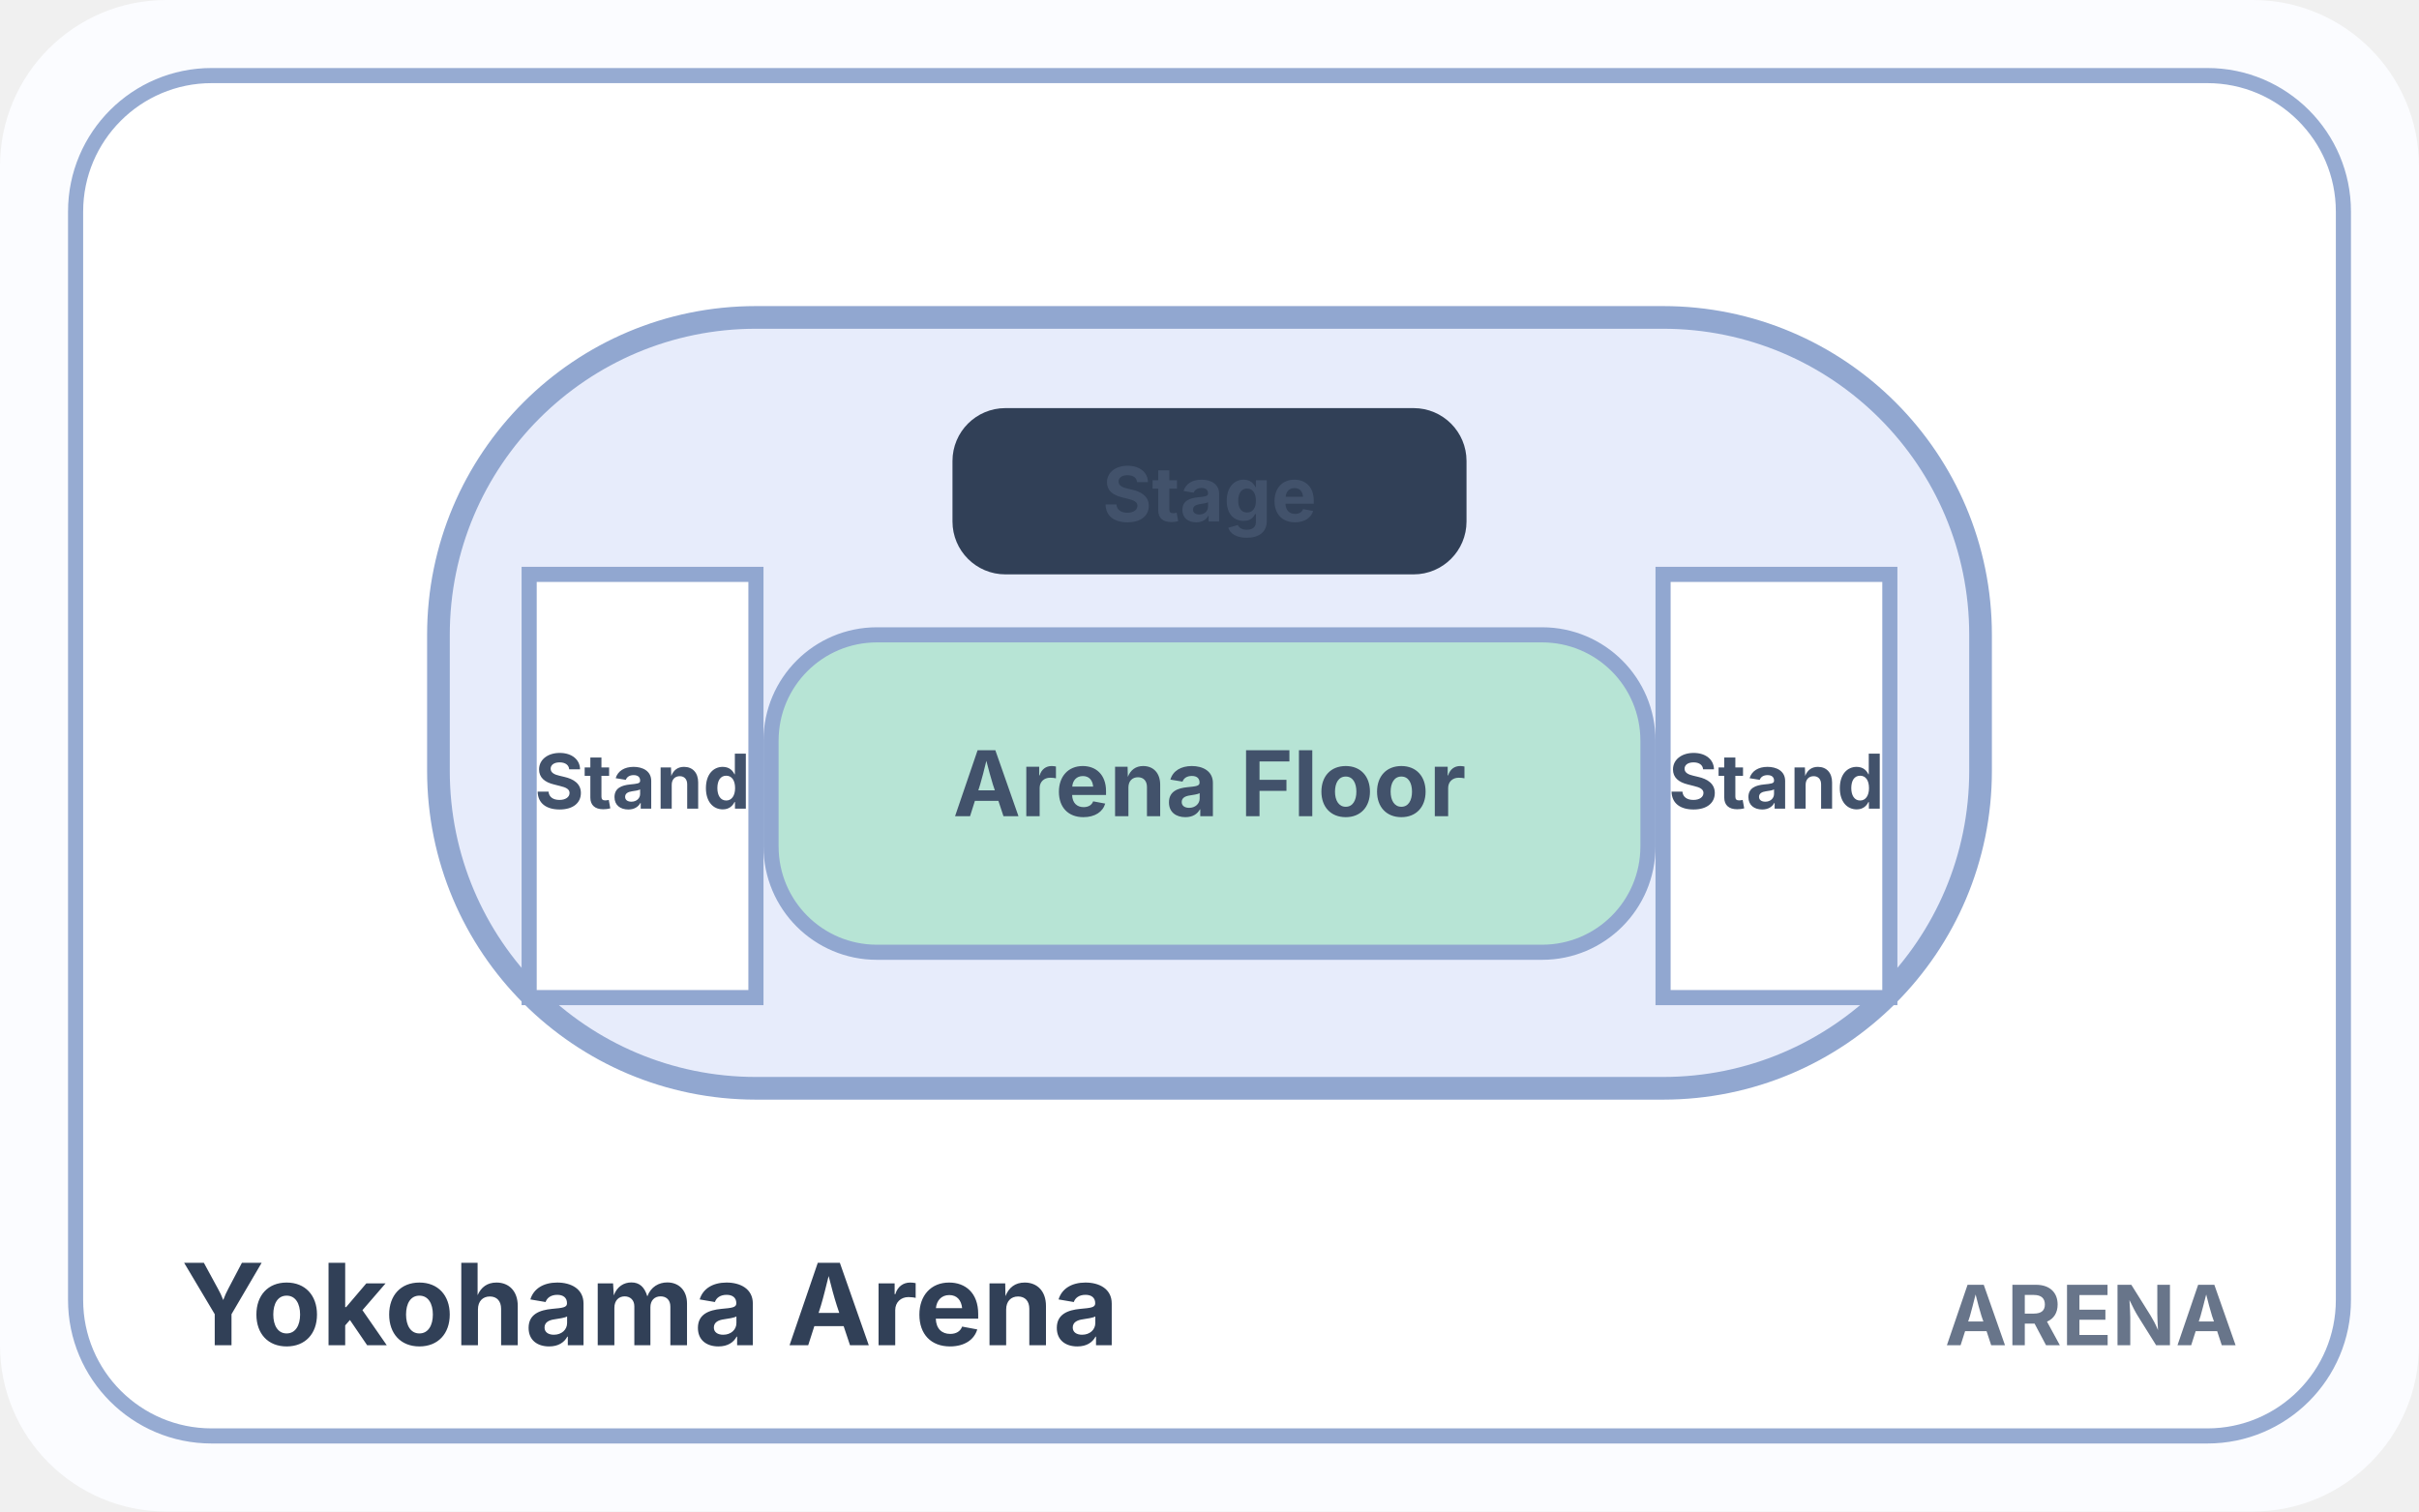
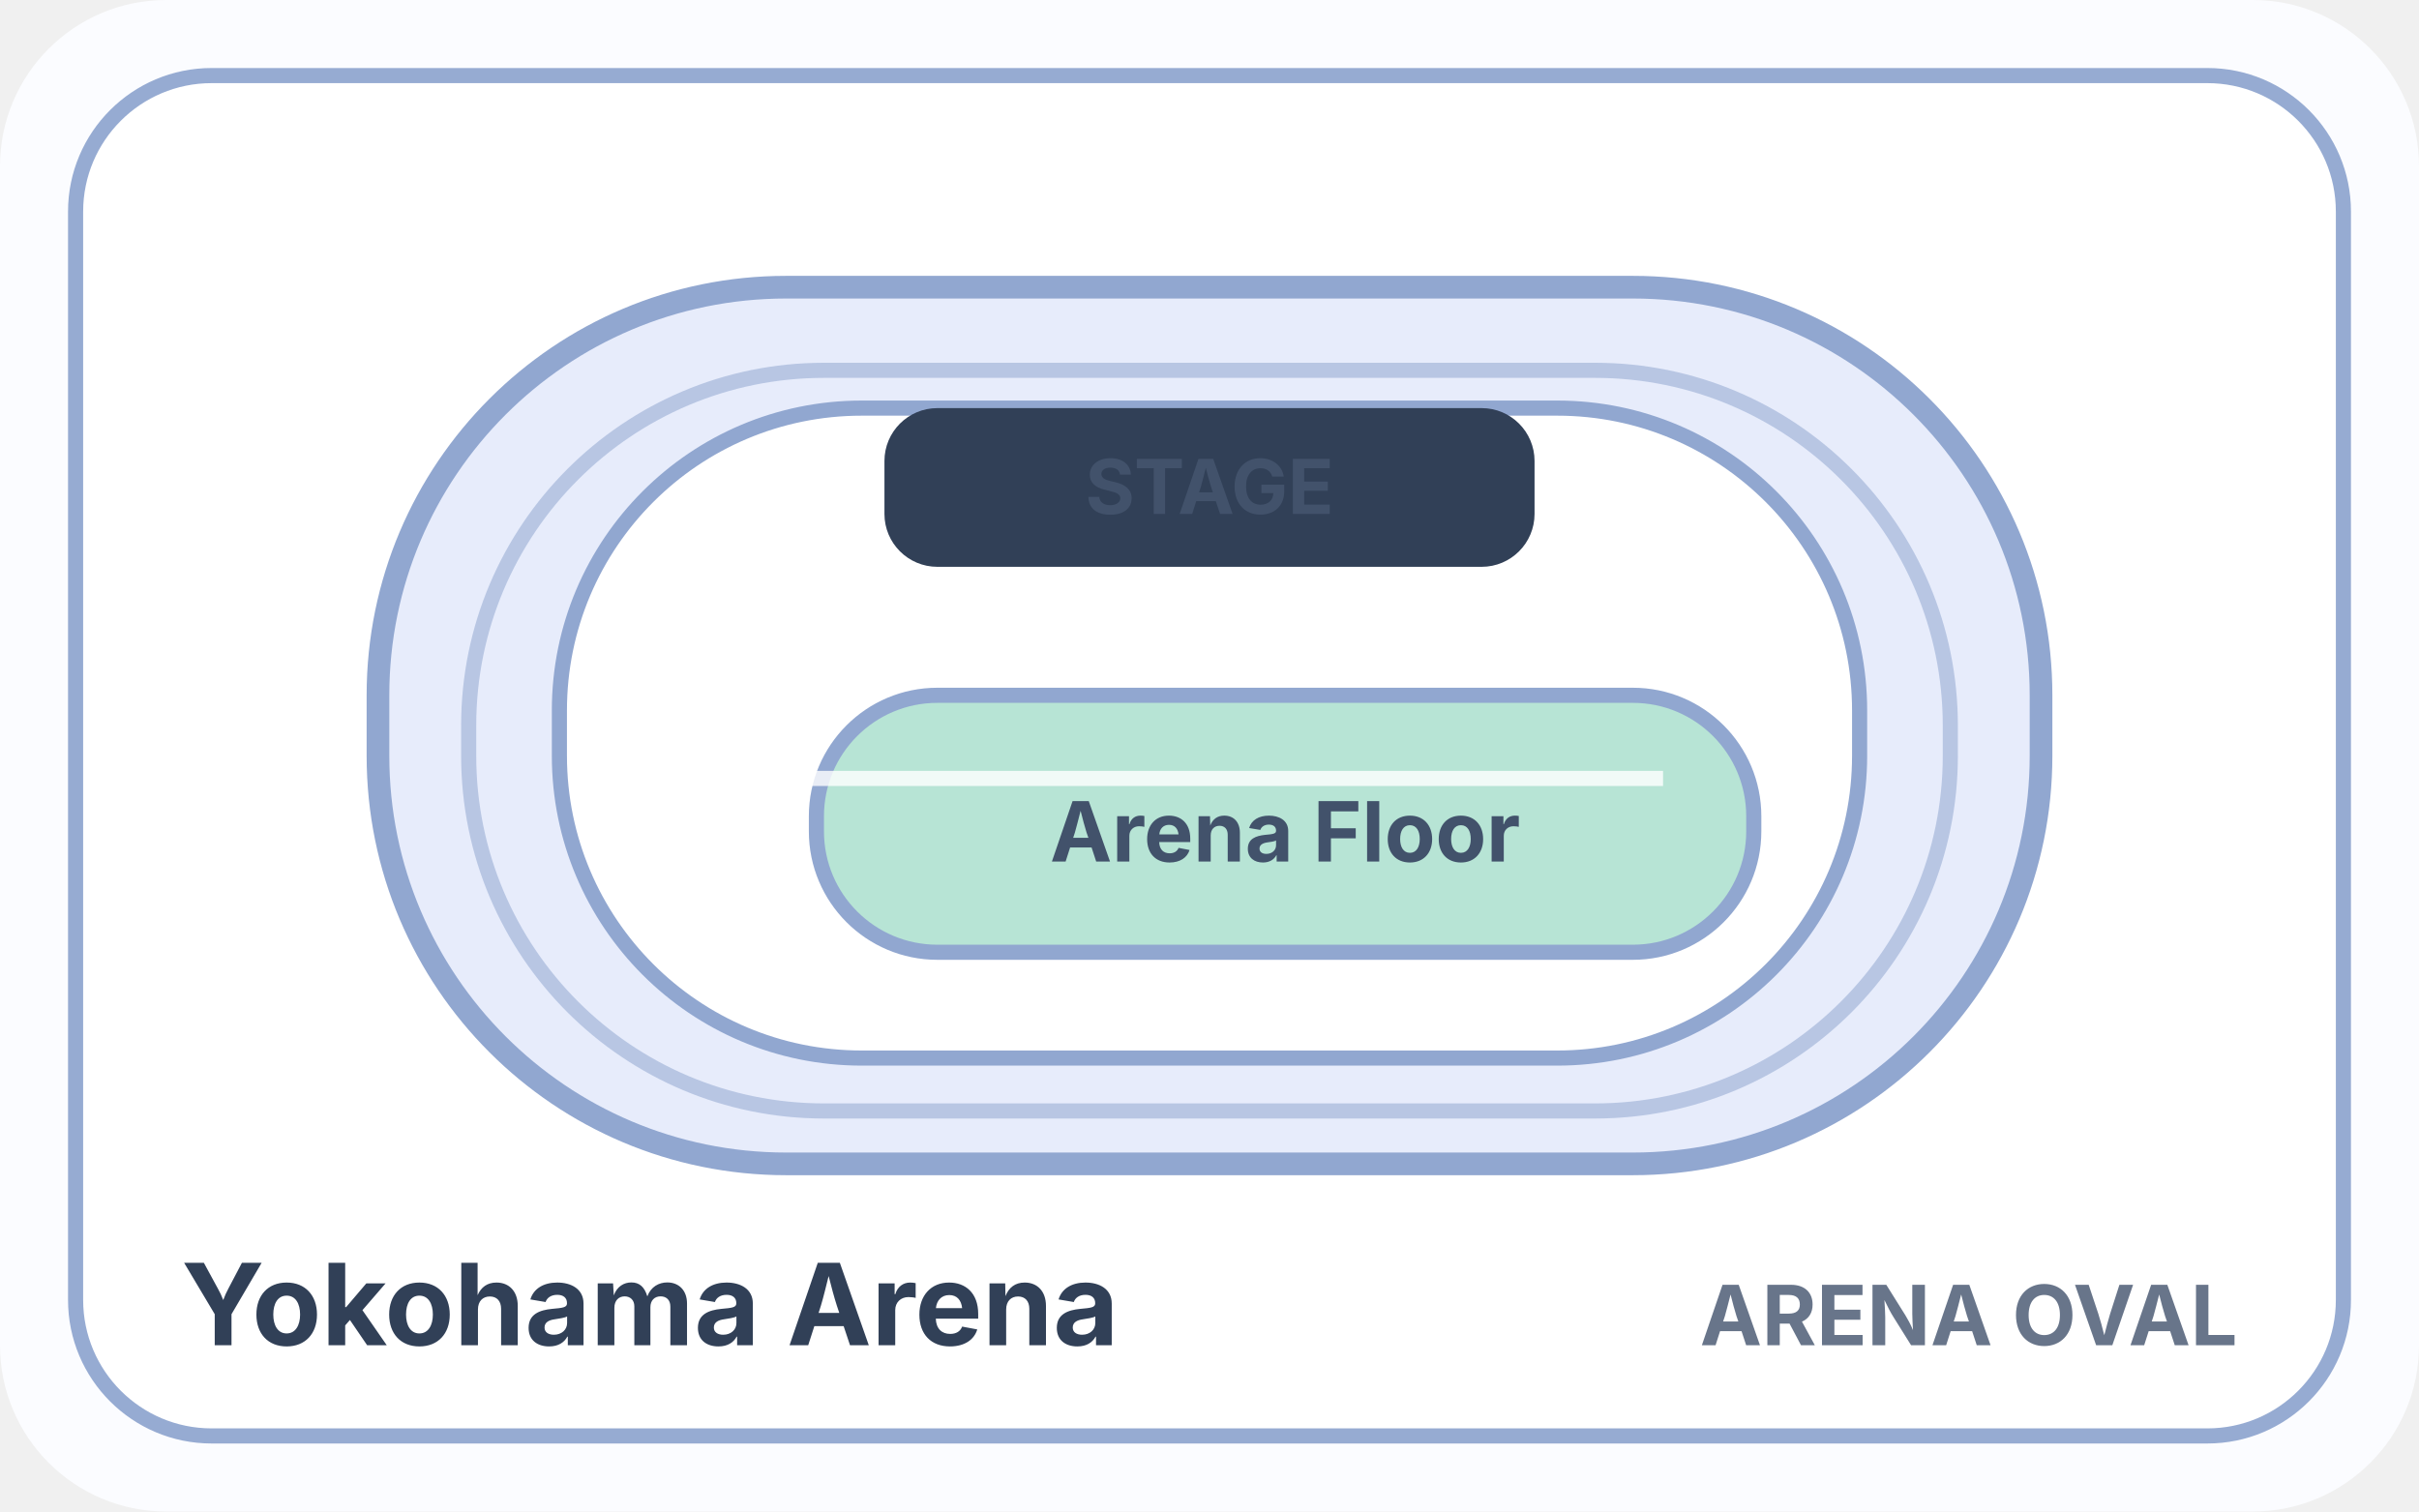
<svg xmlns="http://www.w3.org/2000/svg" viewBox="0 0 320 200" role="img" aria-labelledby="title desc">
  <rect width="320" height="200" rx="22" fill="#fbfcff" />
  <rect x="10" y="10" width="300" height="180" rx="18" fill="white" stroke="#91a7d0" stroke-width="2" opacity="0.95" />
-   <rect x="58" y="42" width="204" height="102" rx="42" fill="#e7ecfb" stroke="#91a7d0" stroke-width="3" />
-   <rect x="126" y="54" width="68" height="22" rx="7" fill="#314057" />
-   <rect x="102" y="84" width="116" height="42" rx="14" fill="#b7e4d5" stroke="#91a7d0" stroke-width="2" />
-   <path d="M70 76 h30 v56 h-30 z M220 76 h30 v56 h-30 z" fill="white" stroke="#91a7d0" stroke-width="2" />
-   <text x="160" y="69" text-anchor="middle" fill="#42526b" font-family="Inter, Arial, sans-serif" font-size="10" font-weight="700">Stage</text>
-   <text x="160" y="108" text-anchor="middle" fill="#42526b" font-family="Inter, Arial, sans-serif" font-size="12" font-weight="700">Arena Floor</text>
-   <text x="85" y="107" text-anchor="middle" fill="#42526b" font-family="Inter, Arial, sans-serif" font-size="10" font-weight="700">Stand</text>
-   <text x="235" y="107" text-anchor="middle" fill="#42526b" font-family="Inter, Arial, sans-serif" font-size="10" font-weight="700">Stand</text>
+   <rect x="50" y="38" width="220" height="116" rx="54" fill="#e7ecfb" stroke="#91a7d0" stroke-width="3" />
+   <rect x="74" y="54" width="172" height="86" rx="40" fill="white" stroke="#91a7d0" stroke-width="2" />
+   <rect x="117" y="54" width="86" height="21" rx="7" fill="#314057" />
+   <rect x="108" y="92" width="124" height="34" rx="16" fill="#b7e4d5" stroke="#91a7d0" stroke-width="2" />
+   <rect x="62" y="49" width="196" height="98" rx="47" fill="none" stroke="#91a7d0" stroke-width="2" opacity="0.55" />
+   <path d="M100 86 H220" fill="none" stroke="#ffffff" stroke-width="2" opacity="0.8" />
+   <path d="M100 103 H220" fill="none" stroke="#ffffff" stroke-width="2" opacity="0.8" />
+   <text x="160" y="68" text-anchor="middle" fill="#42526b" font-family="Inter, Arial, sans-serif" font-size="10" font-weight="700">STAGE</text>
+   <text x="170" y="114" text-anchor="middle" fill="#42526b" font-family="Inter, Arial, sans-serif" font-size="11" font-weight="700">Arena Floor</text>
  <text x="24" y="178" fill="#314057" font-family="Inter, Arial, sans-serif" font-size="15" font-weight="700">Yokohama Arena</text>
-   <text x="296" y="178" text-anchor="end" fill="#68758a" font-family="Inter, Arial, sans-serif" font-size="11" font-weight="700">ARENA</text>
+   <text x="296" y="178" text-anchor="end" fill="#68758a" font-family="Inter, Arial, sans-serif" font-size="11" font-weight="700">ARENA OVAL</text>
</svg>
